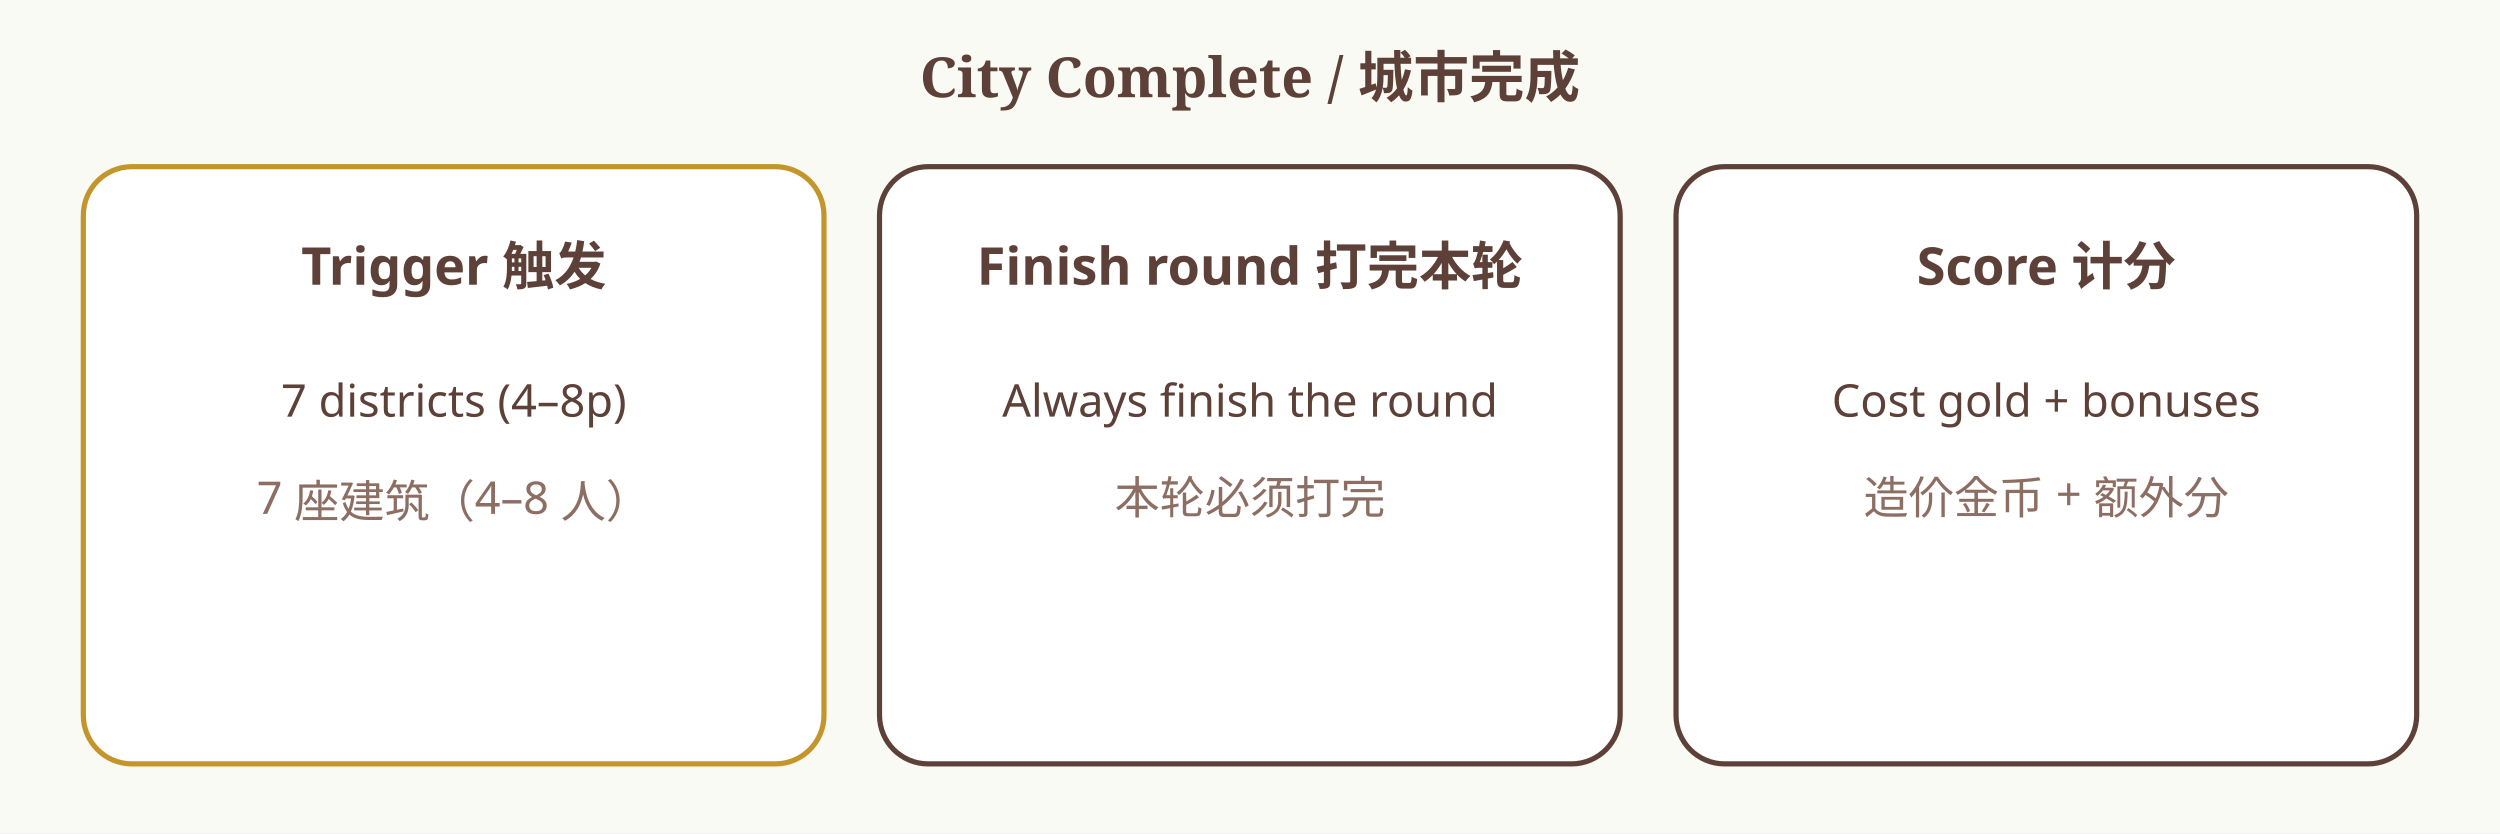
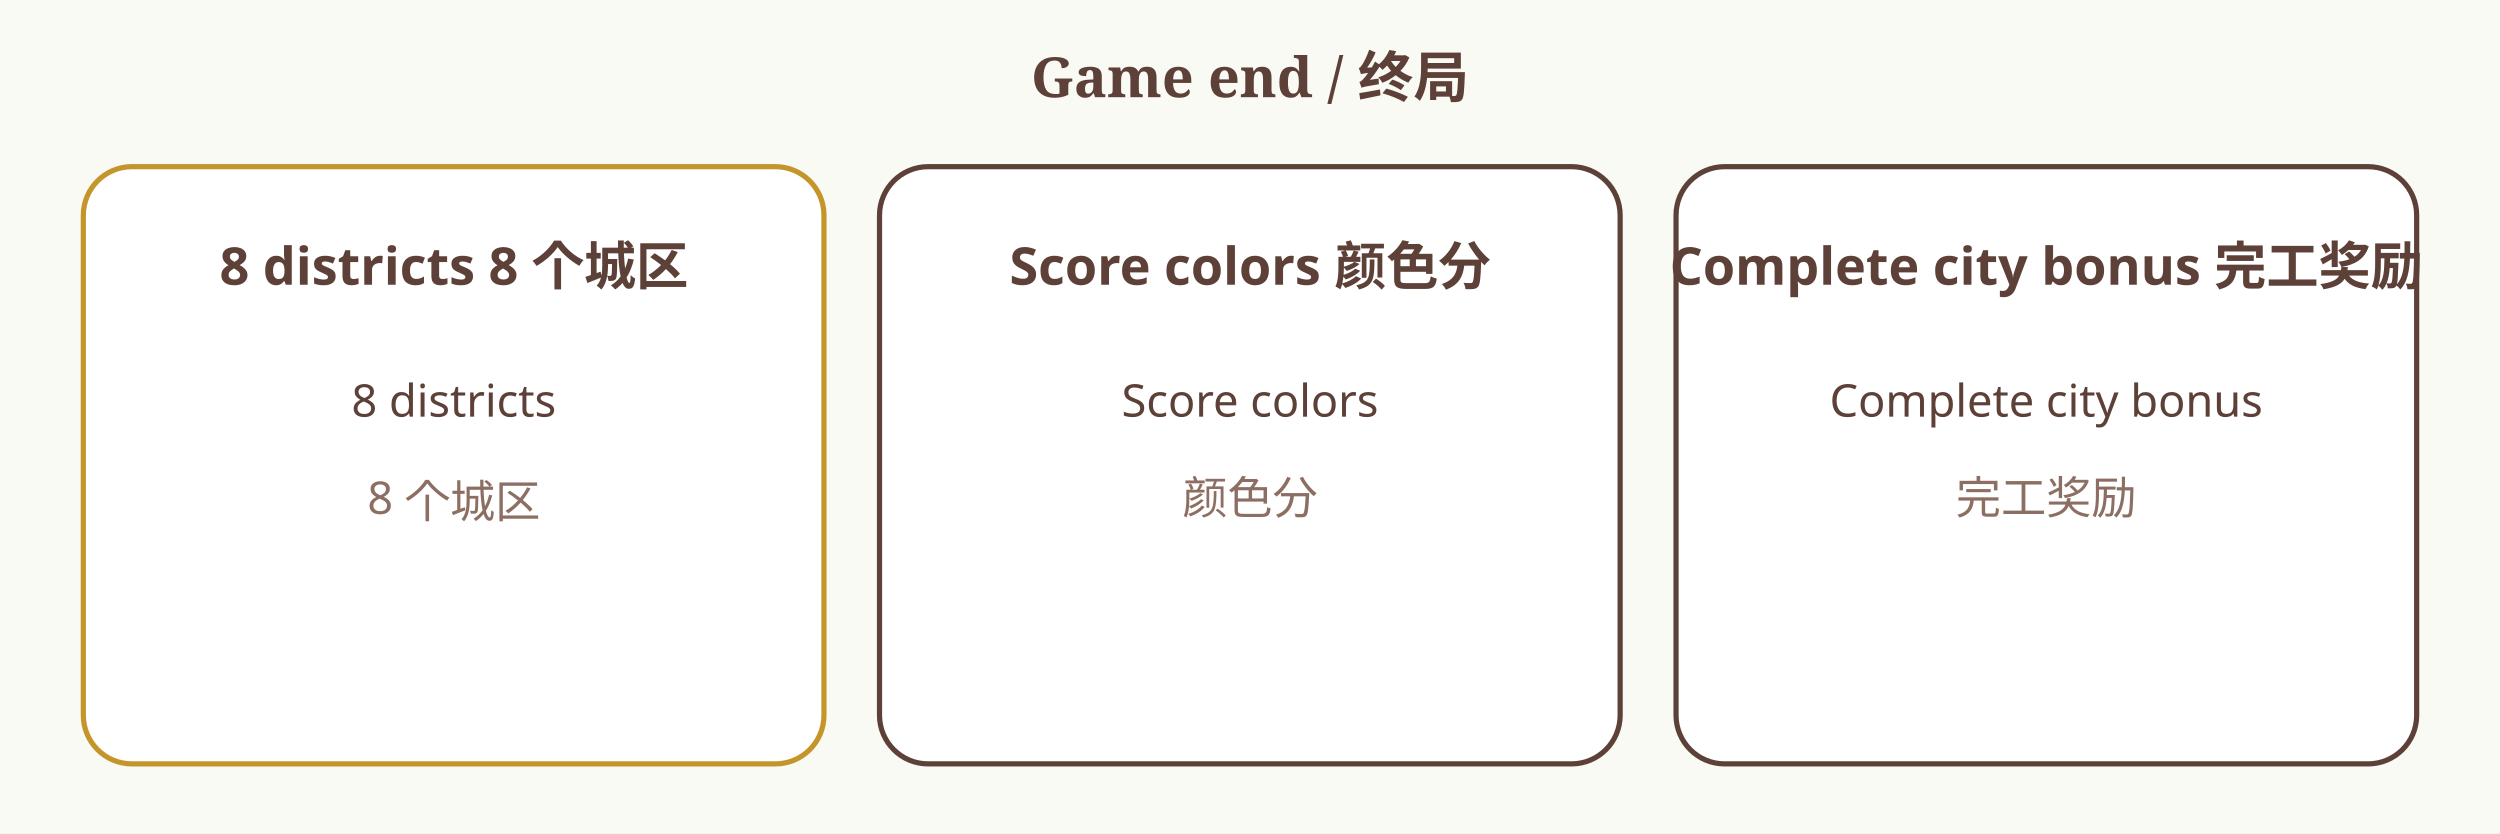
<svg xmlns="http://www.w3.org/2000/svg" viewBox="0 0 720 240" role="img">
  <rect width="720" height="240" fill="#FAFAF5" />
-   <text x="360" y="28" text-anchor="middle" font-family="Georgia, serif" font-size="16" fill="#5D4037" font-weight="700">City Complete / 城市完成</text>
+   <text x="360" y="28" text-anchor="middle" font-family="Georgia, serif" font-size="16" fill="#5D4037" font-weight="700">Game end / 终局</text>
  <g font-family="'PingFang SC', 'Hiragino Sans GB', 'Microsoft YaHei', sans-serif" font-size="13" text-anchor="middle">
    <rect x="24.0" y="48" width="213.3" height="172" rx="14" fill="#fff" stroke="#C4952A" stroke-width="1.5" />
-     <text x="130.7" y="82" fill="#5D4037" font-weight="700" font-size="15">Trigger 触发</text>
-     <text x="130.7" y="120" fill="#5D4037">7 districts (4–8p)</text>
-     <text x="130.7" y="148" fill="#8D6E63">7 座建筑（4–8 人）</text>
+     <text x="130.7" y="82" fill="#5D4037" font-weight="700" font-size="15">8 districts 8 个城区</text>
+     <text x="130.7" y="120" fill="#5D4037">8 districts</text>
+     <text x="130.7" y="148" fill="#8D6E63">8 个城区</text>
    <rect x="253.3" y="48" width="213.3" height="172" rx="14" fill="#fff" stroke="#5D4037" stroke-width="1.5" />
-     <text x="360.0" y="82" fill="#5D4037" font-weight="700" font-size="15">Finish round 打完本轮</text>
-     <text x="360.0" y="120" fill="#5D4037">Always finish the round</text>
-     <text x="360.0" y="148" fill="#8D6E63">本轮必须打完</text>
+     <text x="360.0" y="82" fill="#5D4037" font-weight="700" font-size="15">Score colors 颜色分</text>
+     <text x="360.0" y="120" fill="#5D4037">Score colors</text>
+     <text x="360.0" y="148" fill="#8D6E63">颜色分</text>
    <rect x="482.7" y="48" width="213.3" height="172" rx="14" fill="#fff" stroke="#5D4037" stroke-width="1.5" />
-     <text x="589.3" y="82" fill="#5D4037" font-weight="700" font-size="15">Score 计分</text>
-     <text x="589.3" y="120" fill="#5D4037">Cost gold + bonuses</text>
-     <text x="589.3" y="148" fill="#8D6E63">造价金币 + 额外分</text>
+     <text x="589.3" y="82" fill="#5D4037" font-weight="700" font-size="15">Complete city bonus 完工奖励</text>
+     <text x="589.3" y="120" fill="#5D4037">Complete city bonus</text>
+     <text x="589.3" y="148" fill="#8D6E63">完工奖励</text>
  </g>
</svg>
